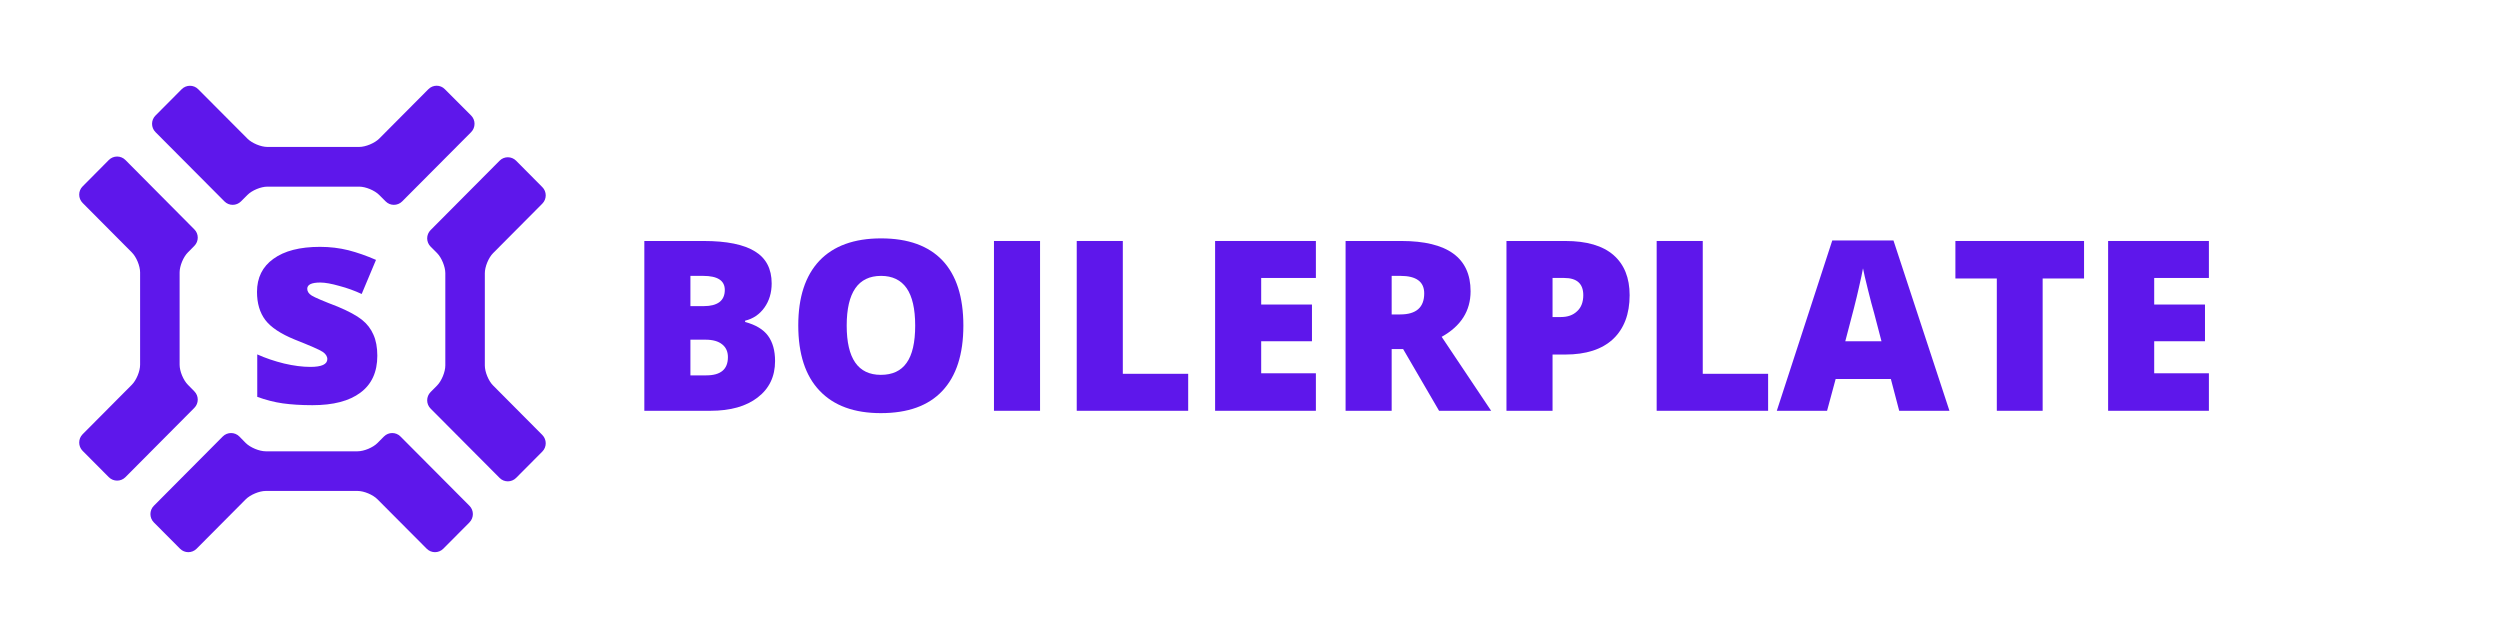
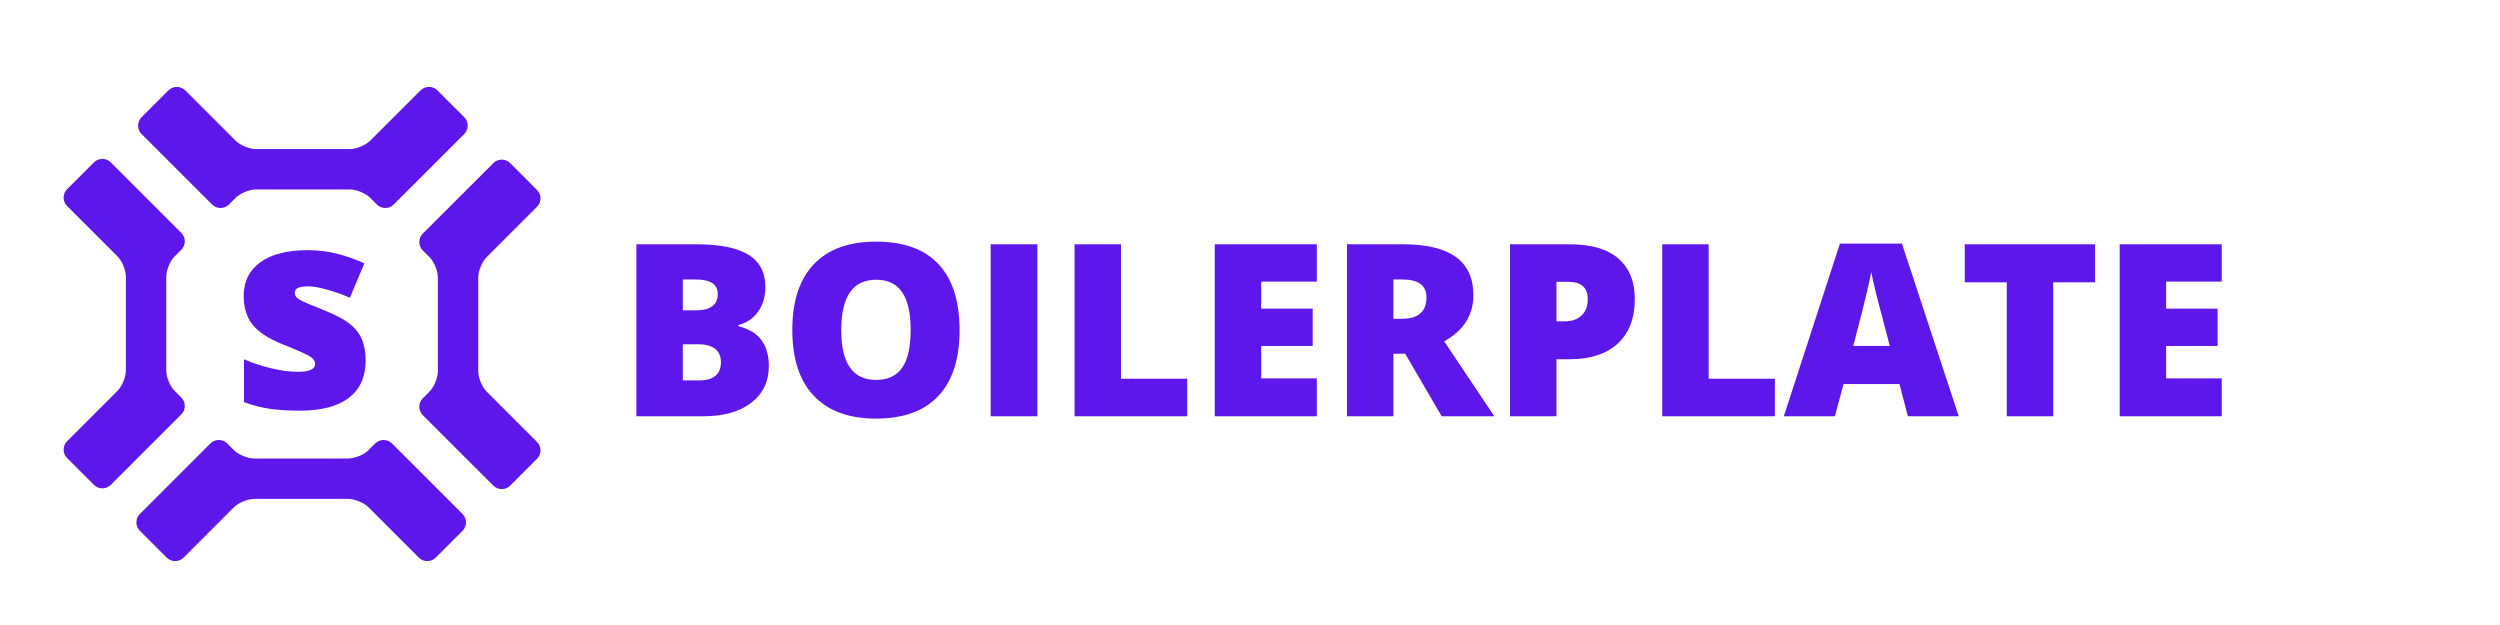
- <svg xmlns="http://www.w3.org/2000/svg" xmlns:xlink="http://www.w3.org/1999/xlink" width="150pt" height="37.5pt" viewBox="0 0 150 37.5" version="1.2">
+ <svg xmlns="http://www.w3.org/2000/svg" xmlns:xlink="http://www.w3.org/1999/xlink" width="720pt" height="180pt" viewBox="0 0 720 180" version="1.2">
  <defs>
    <g>
      <symbol overflow="visible" id="glyph0-0">
-         <path style="stroke:none;" d="M 1.406 -11.844 L 8.234 -11.844 L 8.234 0 L 1.406 0 Z M 2.266 -0.844 L 7.375 -0.844 L 7.375 -11 L 2.266 -11 Z M 2.266 -0.844 " />
+         <path style="stroke:none;" d="M 6.859 -57.625 L 40.047 -57.625 L 40.047 0 L 6.859 0 Z M 11 -4.094 L 35.906 -4.094 L 35.906 -53.531 L 11 -53.531 Z M 11 -4.094 " />
      </symbol>
      <symbol overflow="visible" id="glyph0-1">
-         <path style="stroke:none;" d="M 8.188 -2.812 C 8.188 -1.832 7.848 -1.094 7.172 -0.594 C 6.504 -0.094 5.547 0.156 4.297 0.156 C 3.609 0.156 3.016 0.117 2.516 0.047 C 2.016 -0.023 1.504 -0.156 0.984 -0.344 L 0.984 -2.891 C 1.473 -2.672 2.008 -2.488 2.594 -2.344 C 3.176 -2.207 3.703 -2.141 4.172 -2.141 C 4.848 -2.141 5.188 -2.297 5.188 -2.609 C 5.188 -2.773 5.094 -2.922 4.906 -3.047 C 4.719 -3.172 4.16 -3.414 3.234 -3.781 C 2.391 -4.125 1.801 -4.516 1.469 -4.953 C 1.133 -5.398 0.969 -5.961 0.969 -6.641 C 0.969 -7.492 1.297 -8.156 1.953 -8.625 C 2.609 -9.102 3.539 -9.344 4.75 -9.344 C 5.352 -9.344 5.922 -9.273 6.453 -9.141 C 6.984 -9.004 7.535 -8.812 8.109 -8.562 L 7.25 -6.516 C 6.832 -6.711 6.383 -6.875 5.906 -7 C 5.438 -7.133 5.055 -7.203 4.766 -7.203 C 4.242 -7.203 3.984 -7.078 3.984 -6.828 C 3.984 -6.672 4.07 -6.535 4.25 -6.422 C 4.438 -6.305 4.961 -6.082 5.828 -5.75 C 6.473 -5.477 6.953 -5.219 7.266 -4.969 C 7.578 -4.719 7.805 -4.422 7.953 -4.078 C 8.109 -3.734 8.188 -3.312 8.188 -2.812 Z M 8.188 -2.812 " />
+         <path style="stroke:none;" d="M 39.812 -13.719 C 39.812 -8.938 38.18 -5.32 34.922 -2.875 C 31.66 -0.438 26.984 0.781 20.891 0.781 C 17.578 0.781 14.695 0.602 12.25 0.25 C 9.812 -0.102 7.316 -0.75 4.766 -1.688 L 4.766 -14.031 C 7.16 -12.977 9.781 -12.109 12.625 -11.422 C 15.477 -10.742 18.023 -10.406 20.266 -10.406 C 23.598 -10.406 25.266 -11.164 25.266 -12.688 C 25.266 -13.477 24.797 -14.18 23.859 -14.797 C 22.93 -15.41 20.219 -16.613 15.719 -18.406 C 11.625 -20.082 8.758 -21.992 7.125 -24.141 C 5.5 -26.285 4.688 -29 4.688 -32.281 C 4.688 -36.426 6.289 -39.656 9.5 -41.969 C 12.707 -44.281 17.238 -45.438 23.094 -45.438 C 26.039 -45.438 28.805 -45.113 31.391 -44.469 C 33.984 -43.832 36.672 -42.895 39.453 -41.656 L 35.281 -31.734 C 33.227 -32.648 31.055 -33.426 28.766 -34.062 C 26.484 -34.707 24.617 -35.031 23.172 -35.031 C 20.648 -35.031 19.391 -34.414 19.391 -33.188 C 19.391 -32.426 19.828 -31.773 20.703 -31.234 C 21.586 -30.691 24.133 -29.594 28.344 -27.938 C 31.469 -26.656 33.797 -25.395 35.328 -24.156 C 36.867 -22.926 38 -21.473 38.719 -19.797 C 39.445 -18.129 39.812 -16.102 39.812 -13.719 Z M 39.812 -13.719 " />
      </symbol>
      <symbol overflow="visible" id="glyph1-0">
-         <path style="stroke:none;" d="M 1.219 -10.188 L 7.078 -10.188 L 7.078 0 L 1.219 0 Z M 1.938 -0.719 L 6.344 -0.719 L 6.344 -9.453 L 1.938 -9.453 Z M 1.938 -0.719 " />
+         <path style="stroke:none;" d="M 5.891 -49.531 L 34.422 -49.531 L 34.422 0 L 5.891 0 Z M 9.453 -3.516 L 30.859 -3.516 L 30.859 -46 L 9.453 -46 Z M 9.453 -3.516 " />
      </symbol>
      <symbol overflow="visible" id="glyph1-1">
-         <path style="stroke:none;" d="M 1.094 -10.188 L 4.656 -10.188 C 6.039 -10.188 7.066 -9.977 7.734 -9.562 C 8.398 -9.156 8.734 -8.516 8.734 -7.641 C 8.734 -7.078 8.586 -6.594 8.297 -6.188 C 8.004 -5.781 7.617 -5.52 7.141 -5.406 L 7.141 -5.328 C 7.773 -5.16 8.234 -4.883 8.516 -4.5 C 8.797 -4.113 8.938 -3.609 8.938 -2.984 C 8.938 -2.055 8.586 -1.328 7.891 -0.797 C 7.203 -0.266 6.258 0 5.062 0 L 1.094 0 Z M 3.859 -6.281 L 4.688 -6.281 C 5.07 -6.281 5.375 -6.359 5.594 -6.516 C 5.812 -6.68 5.922 -6.926 5.922 -7.25 C 5.922 -7.812 5.488 -8.094 4.625 -8.094 L 3.859 -8.094 Z M 3.859 -4.266 L 3.859 -2.125 L 4.812 -2.125 C 5.676 -2.125 6.109 -2.488 6.109 -3.219 C 6.109 -3.551 5.992 -3.805 5.766 -3.984 C 5.535 -4.172 5.203 -4.266 4.766 -4.266 Z M 3.859 -4.266 " />
+         <path style="stroke:none;" d="M 5.359 -49.531 L 22.625 -49.531 C 29.352 -49.531 34.348 -48.531 37.609 -46.531 C 40.879 -44.531 42.516 -41.414 42.516 -37.188 C 42.516 -34.414 41.801 -32.047 40.375 -30.078 C 38.957 -28.117 37.082 -26.852 34.75 -26.281 L 34.75 -25.953 C 37.82 -25.141 40.047 -23.781 41.422 -21.875 C 42.805 -19.977 43.5 -17.52 43.5 -14.5 C 43.5 -10 41.805 -6.457 38.422 -3.875 C 35.047 -1.289 30.445 0 24.625 0 L 5.359 0 Z M 18.734 -30.516 L 22.766 -30.516 C 24.68 -30.516 26.164 -30.91 27.219 -31.703 C 28.27 -32.492 28.797 -33.672 28.797 -35.234 C 28.797 -38.004 26.695 -39.391 22.5 -39.391 L 18.734 -39.391 Z M 18.734 -20.734 L 18.734 -10.328 L 23.438 -10.328 C 27.613 -10.328 29.703 -12.086 29.703 -15.609 C 29.703 -17.266 29.145 -18.531 28.031 -19.406 C 26.914 -20.289 25.297 -20.734 23.172 -20.734 Z M 18.734 -20.734 " />
      </symbol>
      <symbol overflow="visible" id="glyph1-2">
-         <path style="stroke:none;" d="M 10.625 -5.109 C 10.625 -3.391 10.203 -2.082 9.359 -1.188 C 8.523 -0.301 7.297 0.141 5.672 0.141 C 4.078 0.141 2.852 -0.305 2 -1.203 C 1.145 -2.098 0.719 -3.406 0.719 -5.125 C 0.719 -6.812 1.141 -8.102 1.984 -9 C 2.836 -9.895 4.07 -10.344 5.688 -10.344 C 7.312 -10.344 8.539 -9.898 9.375 -9.016 C 10.207 -8.129 10.625 -6.828 10.625 -5.109 Z M 3.625 -5.109 C 3.625 -3.141 4.305 -2.156 5.672 -2.156 C 6.367 -2.156 6.883 -2.395 7.219 -2.875 C 7.562 -3.352 7.734 -4.098 7.734 -5.109 C 7.734 -6.117 7.562 -6.867 7.219 -7.359 C 6.875 -7.848 6.363 -8.094 5.688 -8.094 C 4.312 -8.094 3.625 -7.098 3.625 -5.109 Z M 3.625 -5.109 " />
+         <path style="stroke:none;" d="M 51.688 -24.828 C 51.688 -16.492 49.645 -10.16 45.562 -5.828 C 41.477 -1.492 35.492 0.672 27.609 0.672 C 19.836 0.672 13.879 -1.504 9.734 -5.859 C 5.586 -10.211 3.516 -16.555 3.516 -24.891 C 3.516 -33.141 5.578 -39.438 9.703 -43.781 C 13.828 -48.125 19.816 -50.297 27.672 -50.297 C 35.555 -50.297 41.531 -48.141 45.594 -43.828 C 49.656 -39.516 51.688 -33.18 51.688 -24.828 Z M 17.609 -24.828 C 17.609 -15.254 20.941 -10.469 27.609 -10.469 C 30.992 -10.469 33.504 -11.629 35.141 -13.953 C 36.773 -16.285 37.594 -19.91 37.594 -24.828 C 37.594 -29.773 36.766 -33.426 35.109 -35.781 C 33.453 -38.145 30.973 -39.328 27.672 -39.328 C 20.961 -39.328 17.609 -34.492 17.609 -24.828 Z M 17.609 -24.828 " />
      </symbol>
      <symbol overflow="visible" id="glyph1-3">
-         <path style="stroke:none;" d="M 1.094 0 L 1.094 -10.188 L 3.859 -10.188 L 3.859 0 Z M 1.094 0 " />
+         <path style="stroke:none;" d="M 5.359 0 L 5.359 -49.531 L 18.797 -49.531 L 18.797 0 Z M 5.359 0 " />
      </symbol>
      <symbol overflow="visible" id="glyph1-4">
-         <path style="stroke:none;" d="M 1.094 0 L 1.094 -10.188 L 3.859 -10.188 L 3.859 -2.219 L 7.781 -2.219 L 7.781 0 Z M 1.094 0 " />
+         <path style="stroke:none;" d="M 5.359 0 L 5.359 -49.531 L 18.734 -49.531 L 18.734 -10.812 L 37.797 -10.812 L 37.797 0 Z M 5.359 0 " />
      </symbol>
      <symbol overflow="visible" id="glyph1-5">
-         <path style="stroke:none;" d="M 7.141 0 L 1.094 0 L 1.094 -10.188 L 7.141 -10.188 L 7.141 -7.969 L 3.859 -7.969 L 3.859 -6.375 L 6.906 -6.375 L 6.906 -4.172 L 3.859 -4.172 L 3.859 -2.25 L 7.141 -2.25 Z M 7.141 0 " />
+         <path style="stroke:none;" d="M 34.75 0 L 5.359 0 L 5.359 -49.531 L 34.75 -49.531 L 34.75 -38.781 L 18.734 -38.781 L 18.734 -31 L 33.562 -31 L 33.562 -20.25 L 18.734 -20.25 L 18.734 -10.906 L 34.75 -10.906 Z M 34.75 0 " />
      </symbol>
      <symbol overflow="visible" id="glyph1-6">
-         <path style="stroke:none;" d="M 3.859 -3.703 L 3.859 0 L 1.094 0 L 1.094 -10.188 L 4.438 -10.188 C 7.207 -10.188 8.594 -9.18 8.594 -7.172 C 8.594 -5.992 8.016 -5.082 6.859 -4.438 L 9.828 0 L 6.703 0 L 4.547 -3.703 Z M 3.859 -5.781 L 4.375 -5.781 C 5.332 -5.781 5.812 -6.203 5.812 -7.047 C 5.812 -7.742 5.336 -8.094 4.391 -8.094 L 3.859 -8.094 Z M 3.859 -5.781 " />
+         <path style="stroke:none;" d="M 18.734 -18.016 L 18.734 0 L 5.359 0 L 5.359 -49.531 L 21.578 -49.531 C 35.035 -49.531 41.766 -44.648 41.766 -34.891 C 41.766 -29.148 38.961 -24.711 33.359 -21.578 L 47.797 0 L 32.625 0 L 22.125 -18.016 Z M 18.734 -28.078 L 21.234 -28.078 C 25.91 -28.078 28.25 -30.145 28.25 -34.281 C 28.25 -37.688 25.957 -39.391 21.375 -39.391 L 18.734 -39.391 Z M 18.734 -28.078 " />
      </symbol>
      <symbol overflow="visible" id="glyph1-7">
-         <path style="stroke:none;" d="M 8.484 -6.938 C 8.484 -5.801 8.148 -4.922 7.484 -4.297 C 6.816 -3.68 5.863 -3.375 4.625 -3.375 L 3.859 -3.375 L 3.859 0 L 1.094 0 L 1.094 -10.188 L 4.625 -10.188 C 5.906 -10.188 6.867 -9.906 7.516 -9.344 C 8.16 -8.781 8.484 -7.977 8.484 -6.938 Z M 3.859 -5.625 L 4.359 -5.625 C 4.766 -5.625 5.086 -5.738 5.328 -5.969 C 5.578 -6.195 5.703 -6.52 5.703 -6.938 C 5.703 -7.625 5.32 -7.969 4.562 -7.969 L 3.859 -7.969 Z M 3.859 -5.625 " />
+         <path style="stroke:none;" d="M 41.297 -33.766 C 41.297 -28.234 39.66 -23.957 36.391 -20.938 C 33.129 -17.926 28.5 -16.422 22.5 -16.422 L 18.734 -16.422 L 18.734 0 L 5.359 0 L 5.359 -49.531 L 22.5 -49.531 C 28.75 -49.531 33.441 -48.16 36.578 -45.422 C 39.723 -42.691 41.297 -38.805 41.297 -33.766 Z M 18.734 -27.344 L 21.172 -27.344 C 23.18 -27.344 24.781 -27.906 25.969 -29.031 C 27.156 -30.156 27.75 -31.711 27.75 -33.703 C 27.75 -37.047 25.895 -38.719 22.188 -38.719 L 18.734 -38.719 Z M 18.734 -27.344 " />
      </symbol>
      <symbol overflow="visible" id="glyph1-8">
-         <path style="stroke:none;" d="M 7.344 0 L 6.844 -1.906 L 3.531 -1.906 L 3.016 0 L 0 0 L 3.328 -10.219 L 7 -10.219 L 10.359 0 Z M 6.281 -4.172 L 5.844 -5.844 C 5.738 -6.207 5.613 -6.68 5.469 -7.266 C 5.32 -7.859 5.223 -8.285 5.172 -8.547 C 5.129 -8.305 5.047 -7.914 4.922 -7.375 C 4.805 -6.832 4.535 -5.766 4.109 -4.172 Z M 6.281 -4.172 " />
+         <path style="stroke:none;" d="M 35.734 0 L 33.297 -9.281 L 17.203 -9.281 L 14.703 0 L 0 0 L 16.156 -49.734 L 34.016 -49.734 L 50.375 0 Z M 30.516 -20.25 L 28.391 -28.391 C 27.891 -30.191 27.281 -32.523 26.562 -35.391 C 25.852 -38.266 25.391 -40.32 25.172 -41.562 C 24.961 -40.414 24.555 -38.52 23.953 -35.875 C 23.359 -33.227 22.035 -28.02 19.984 -20.25 Z M 30.516 -20.25 " />
      </symbol>
      <symbol overflow="visible" id="glyph1-9">
-         <path style="stroke:none;" d="M 5.594 0 L 2.844 0 L 2.844 -7.938 L 0.359 -7.938 L 0.359 -10.188 L 8.078 -10.188 L 8.078 -7.938 L 5.594 -7.938 Z M 5.594 0 " />
+         <path style="stroke:none;" d="M 27.203 0 L 13.828 0 L 13.828 -38.578 L 1.734 -38.578 L 1.734 -49.531 L 39.266 -49.531 L 39.266 -38.578 L 27.203 -38.578 Z M 27.203 0 " />
      </symbol>
    </g>
    <clipPath id="clip1">
-       <path d="M 0.988 0 L 149.012 0 L 149.012 37.008 L 0.988 37.008 Z M 0.988 0 " />
-     </clipPath>
-     <clipPath id="clip2">
-       <path d="M 4.688 5.086 L 32.812 5.086 L 32.812 33.203 L 4.688 33.203 Z M 4.688 5.086 " />
+       <path d="M 18 25 L 156 25 L 156 161.949 L 18 161.949 Z M 18 25 " />
    </clipPath>
  </defs>
  <g id="surface1">
    <g clip-path="url(#clip1)" clip-rule="nonzero">
-       <path style=" stroke:none;fill-rule:nonzero;fill:rgb(100%,100%,100%);fill-opacity:1;" d="M 0.988 0 L 149.012 0 L 149.012 44.406 L 0.988 44.406 Z M 0.988 0 " />
-       <path style=" stroke:none;fill-rule:nonzero;fill:rgb(100%,100%,100%);fill-opacity:1;" d="M 0.988 0 L 149.012 0 L 149.012 37.008 L 0.988 37.008 Z M 0.988 0 " />
-       <path style=" stroke:none;fill-rule:nonzero;fill:rgb(100%,100%,100%);fill-opacity:1;" d="M 0.988 0 L 149.012 0 L 149.012 37.008 L 0.988 37.008 Z M 0.988 0 " />
-     </g>
-     <g clip-path="url(#clip2)" clip-rule="nonzero">
-       <path style=" stroke:none;fill-rule:nonzero;fill:rgb(36.859%,9.019%,92.159%);fill-opacity:1;" d="M 11.66 23.48 C 11.934 23.754 11.934 24.199 11.66 24.473 L 7.523 28.633 C 7.25 28.906 6.805 28.906 6.531 28.633 L 4.957 27.051 C 4.684 26.777 4.684 26.328 4.957 26.055 L 7.91 23.086 C 8.184 22.812 8.406 22.273 8.406 21.887 L 8.406 16.344 C 8.406 15.957 8.184 15.418 7.91 15.145 L 4.957 12.176 C 4.684 11.902 4.684 11.453 4.957 11.184 L 6.531 9.598 C 6.805 9.324 7.25 9.324 7.523 9.598 L 11.66 13.762 C 11.934 14.031 11.934 14.48 11.66 14.754 L 11.273 15.145 C 11 15.418 10.777 15.957 10.777 16.344 L 10.777 21.887 C 10.777 22.273 11 22.812 11.273 23.086 Z M 22.648 26.582 C 22.379 26.852 21.84 27.078 21.457 27.078 L 15.941 27.078 C 15.559 27.078 15.02 26.852 14.746 26.582 L 14.359 26.188 C 14.086 25.914 13.641 25.914 13.367 26.188 L 9.23 30.348 C 8.957 30.621 8.957 31.07 9.23 31.344 L 10.805 32.926 C 11.078 33.199 11.52 33.199 11.793 32.926 L 14.746 29.957 C 15.02 29.684 15.559 29.457 15.941 29.457 L 21.457 29.457 C 21.84 29.457 22.379 29.684 22.648 29.957 L 25.605 32.926 C 25.879 33.199 26.32 33.199 26.594 32.926 L 28.168 31.344 C 28.441 31.066 28.441 30.621 28.168 30.348 L 24.027 26.188 C 23.758 25.914 23.312 25.914 23.039 26.188 Z M 26.227 15.188 C 26.496 15.461 26.719 16.004 26.719 16.387 L 26.719 21.93 C 26.719 22.316 26.496 22.855 26.227 23.129 L 25.836 23.523 C 25.562 23.797 25.562 24.242 25.836 24.516 L 29.977 28.676 C 30.246 28.949 30.691 28.949 30.965 28.676 L 32.539 27.094 C 32.812 26.82 32.812 26.375 32.539 26.098 L 29.586 23.129 C 29.312 22.859 29.09 22.316 29.09 21.93 L 29.09 16.391 C 29.09 16.004 29.312 15.461 29.586 15.188 L 32.539 12.219 C 32.812 11.945 32.812 11.496 32.539 11.227 L 30.965 9.641 C 30.691 9.367 30.246 9.367 29.977 9.641 L 25.836 13.805 C 25.562 14.078 25.562 14.523 25.836 14.797 Z M 14.848 11.695 C 15.117 11.422 15.656 11.199 16.039 11.199 L 21.555 11.199 C 21.938 11.199 22.477 11.422 22.75 11.695 L 23.141 12.086 C 23.41 12.359 23.855 12.359 24.129 12.086 L 28.27 7.926 C 28.539 7.652 28.539 7.203 28.27 6.934 L 26.691 5.352 C 26.422 5.074 25.977 5.074 25.703 5.352 L 22.75 8.32 C 22.477 8.59 21.938 8.816 21.555 8.816 L 16.039 8.816 C 15.656 8.816 15.117 8.59 14.848 8.32 L 11.891 5.352 C 11.621 5.078 11.176 5.078 10.902 5.352 L 9.328 6.934 C 9.055 7.207 9.055 7.652 9.328 7.926 L 13.469 12.086 C 13.738 12.359 14.184 12.359 14.457 12.086 Z M 14.848 11.695 " />
+       <path style=" stroke:none;fill-rule:nonzero;fill:rgb(36.859%,9.019%,92.159%);fill-opacity:1;" d="M 52.223 114.496 C 53.559 115.832 53.559 118.012 52.223 119.34 L 31.906 139.645 C 30.57 140.98 28.391 140.98 27.059 139.645 L 19.32 131.918 C 17.992 130.59 17.992 128.402 19.32 127.07 L 33.82 112.578 C 35.156 111.25 36.246 108.613 36.246 106.727 L 36.246 79.68 C 36.246 77.793 35.156 75.156 33.82 73.828 L 19.32 59.336 C 17.992 58.004 17.992 55.82 19.32 54.488 L 27.059 46.762 C 28.391 45.426 30.574 45.426 31.906 46.762 L 52.223 67.07 C 53.559 68.398 53.559 70.578 52.223 71.918 L 50.309 73.828 C 48.977 75.16 47.887 77.797 47.887 79.68 L 47.887 106.73 C 47.887 108.617 48.977 111.254 50.309 112.582 Z M 106.137 129.633 C 104.801 130.961 102.168 132.055 100.281 132.055 L 73.223 132.055 C 71.332 132.055 68.695 130.957 67.363 129.633 L 65.453 127.715 C 64.113 126.383 61.934 126.383 60.598 127.715 L 40.285 148.02 C 38.949 149.348 38.949 151.539 40.285 152.871 L 48.016 160.598 C 49.352 161.93 51.531 161.93 52.871 160.598 L 67.363 146.102 C 68.699 144.77 71.332 143.68 73.223 143.68 L 100.281 143.68 C 102.164 143.68 104.801 144.77 106.137 146.102 L 120.637 160.598 C 121.969 161.93 124.152 161.93 125.484 160.598 L 133.215 152.871 C 134.551 151.531 134.551 149.348 133.215 148.02 L 112.898 127.715 C 111.57 126.383 109.387 126.383 108.051 127.715 Z M 123.676 74.039 C 125.012 75.371 126.105 78.008 126.105 79.895 L 126.105 106.934 C 126.105 108.82 125.012 111.457 123.676 112.793 L 121.762 114.711 C 120.426 116.043 120.426 118.219 121.762 119.559 L 142.082 139.863 C 143.414 141.195 145.598 141.195 146.93 139.863 L 154.66 132.129 C 155.996 130.801 155.996 128.625 154.66 127.281 L 140.168 112.797 C 138.832 111.465 137.738 108.828 137.738 106.938 L 137.742 79.898 C 137.742 78.012 138.832 75.375 140.168 74.039 L 154.66 59.547 C 155.996 58.215 155.996 56.027 154.66 54.707 L 146.93 46.973 C 145.598 45.637 143.414 45.637 142.082 46.973 L 121.762 67.277 C 120.426 68.617 120.426 70.793 121.762 72.125 Z M 67.852 56.984 C 69.184 55.656 71.816 54.562 73.707 54.562 L 100.766 54.562 C 102.648 54.562 105.281 55.656 106.621 56.984 L 108.539 58.902 C 109.871 60.242 112.055 60.242 113.387 58.902 L 133.703 38.598 C 135.035 37.266 135.035 35.078 133.703 33.746 L 125.973 26.027 C 124.637 24.688 122.453 24.688 121.121 26.027 L 106.621 40.512 C 105.281 41.844 102.648 42.934 100.766 42.934 L 73.707 42.934 C 71.816 42.934 69.184 41.844 67.852 40.512 L 53.352 26.027 C 52.02 24.695 49.836 24.695 48.504 26.027 L 40.773 33.754 C 39.438 35.082 39.438 37.266 40.773 38.602 L 61.082 58.902 C 62.418 60.238 64.602 60.238 65.938 58.902 Z M 67.852 56.984 " />
    </g>
    <g style="fill:rgb(36.859%,9.019%,92.159%);fill-opacity:1;">
-       <use xlink:href="#glyph0-1" x="14.451" y="24.155" />
+       <use xlink:href="#glyph0-1" x="65.49" y="117.491" />
    </g>
    <g style="fill:rgb(36.859%,9.019%,92.159%);fill-opacity:1;">
-       <use xlink:href="#glyph1-1" x="37.566" y="24.647" />
-       <use xlink:href="#glyph1-2" x="47.177" y="24.647" />
-       <use xlink:href="#glyph1-3" x="58.544" y="24.647" />
-       <use xlink:href="#glyph1-4" x="63.51" y="24.647" />
-       <use xlink:href="#glyph1-5" x="71.812" y="24.647" />
-       <use xlink:href="#glyph1-6" x="79.641" y="24.647" />
-       <use xlink:href="#glyph1-7" x="89.294" y="24.647" />
-       <use xlink:href="#glyph1-4" x="98.306" y="24.647" />
-       <use xlink:href="#glyph1-8" x="106.608" y="24.647" />
-       <use xlink:href="#glyph1-9" x="116.965" y="24.647" />
-       <use xlink:href="#glyph1-5" x="125.393" y="24.647" />
+       <use xlink:href="#glyph1-1" x="177.92" y="119.885" />
+       <use xlink:href="#glyph1-2" x="224.67" y="119.885" />
+       <use xlink:href="#glyph1-3" x="279.958" y="119.885" />
+       <use xlink:href="#glyph1-4" x="304.112" y="119.885" />
+       <use xlink:href="#glyph1-5" x="344.494" y="119.885" />
+       <use xlink:href="#glyph1-6" x="382.571" y="119.885" />
+       <use xlink:href="#glyph1-7" x="429.525" y="119.885" />
+       <use xlink:href="#glyph1-4" x="473.362" y="119.885" />
+       <use xlink:href="#glyph1-8" x="513.743" y="119.885" />
+       <use xlink:href="#glyph1-9" x="564.119" y="119.885" />
+       <use xlink:href="#glyph1-5" x="605.11" y="119.885" />
    </g>
  </g>
</svg>
